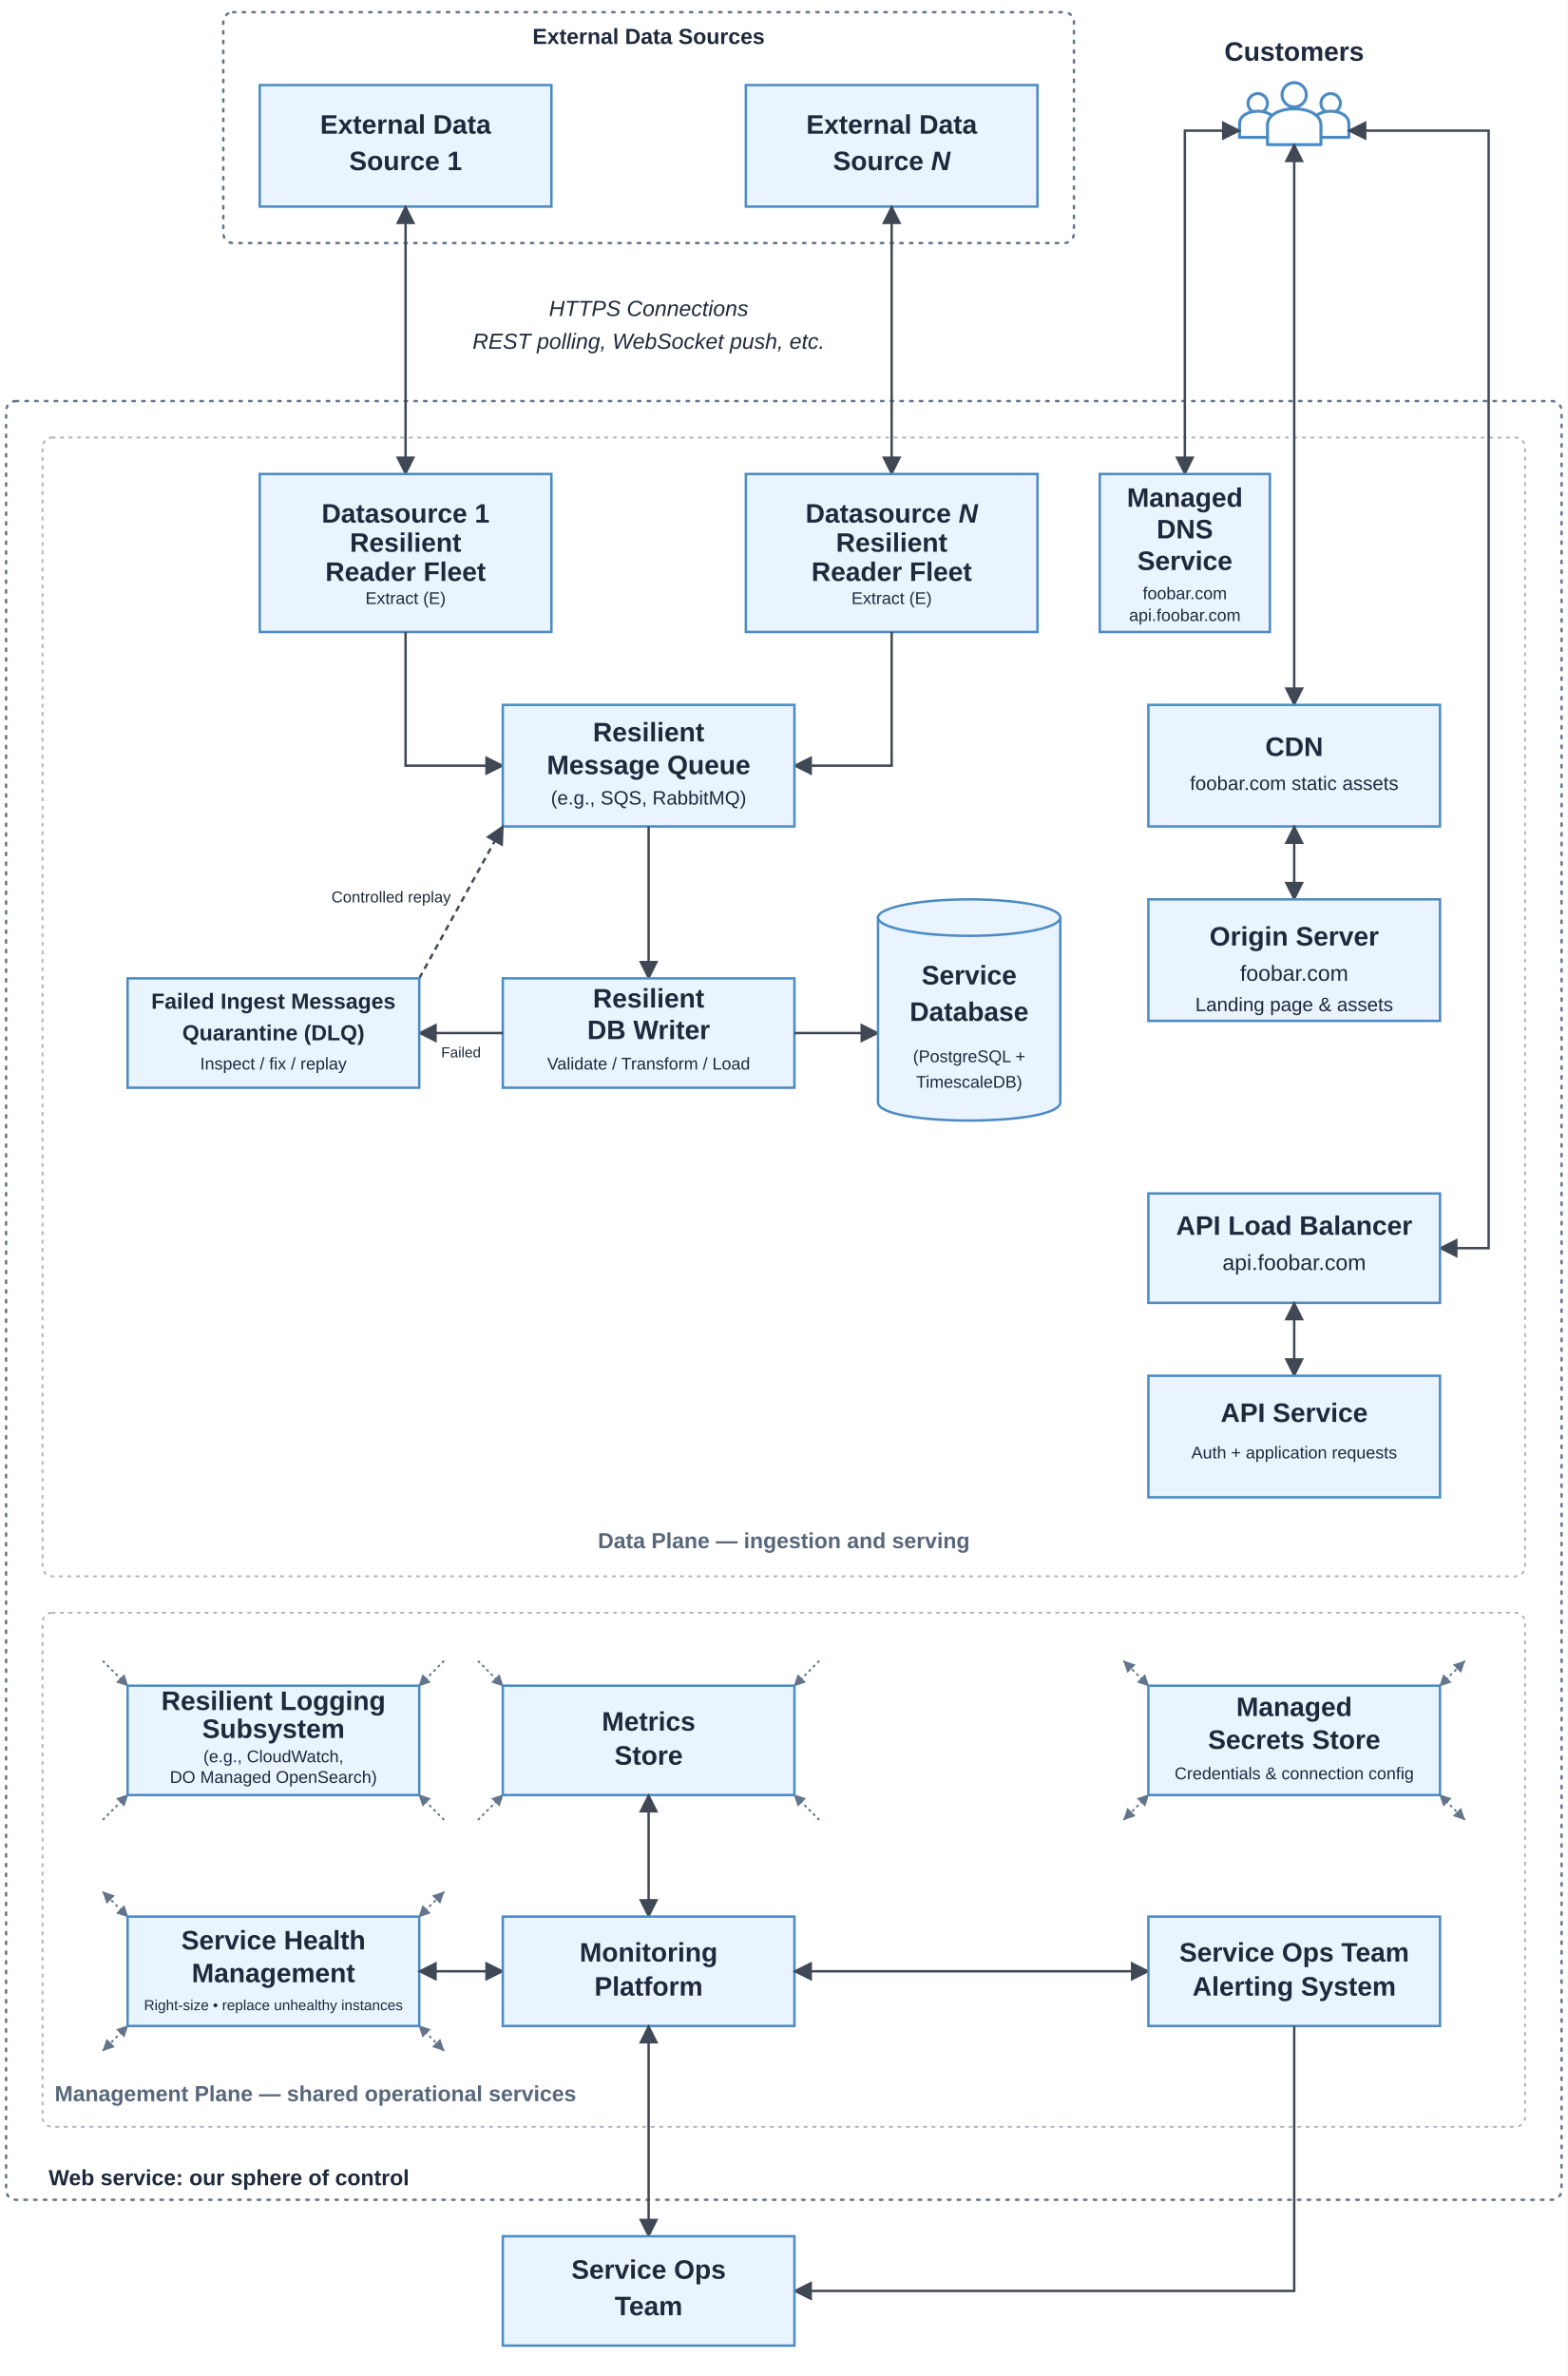
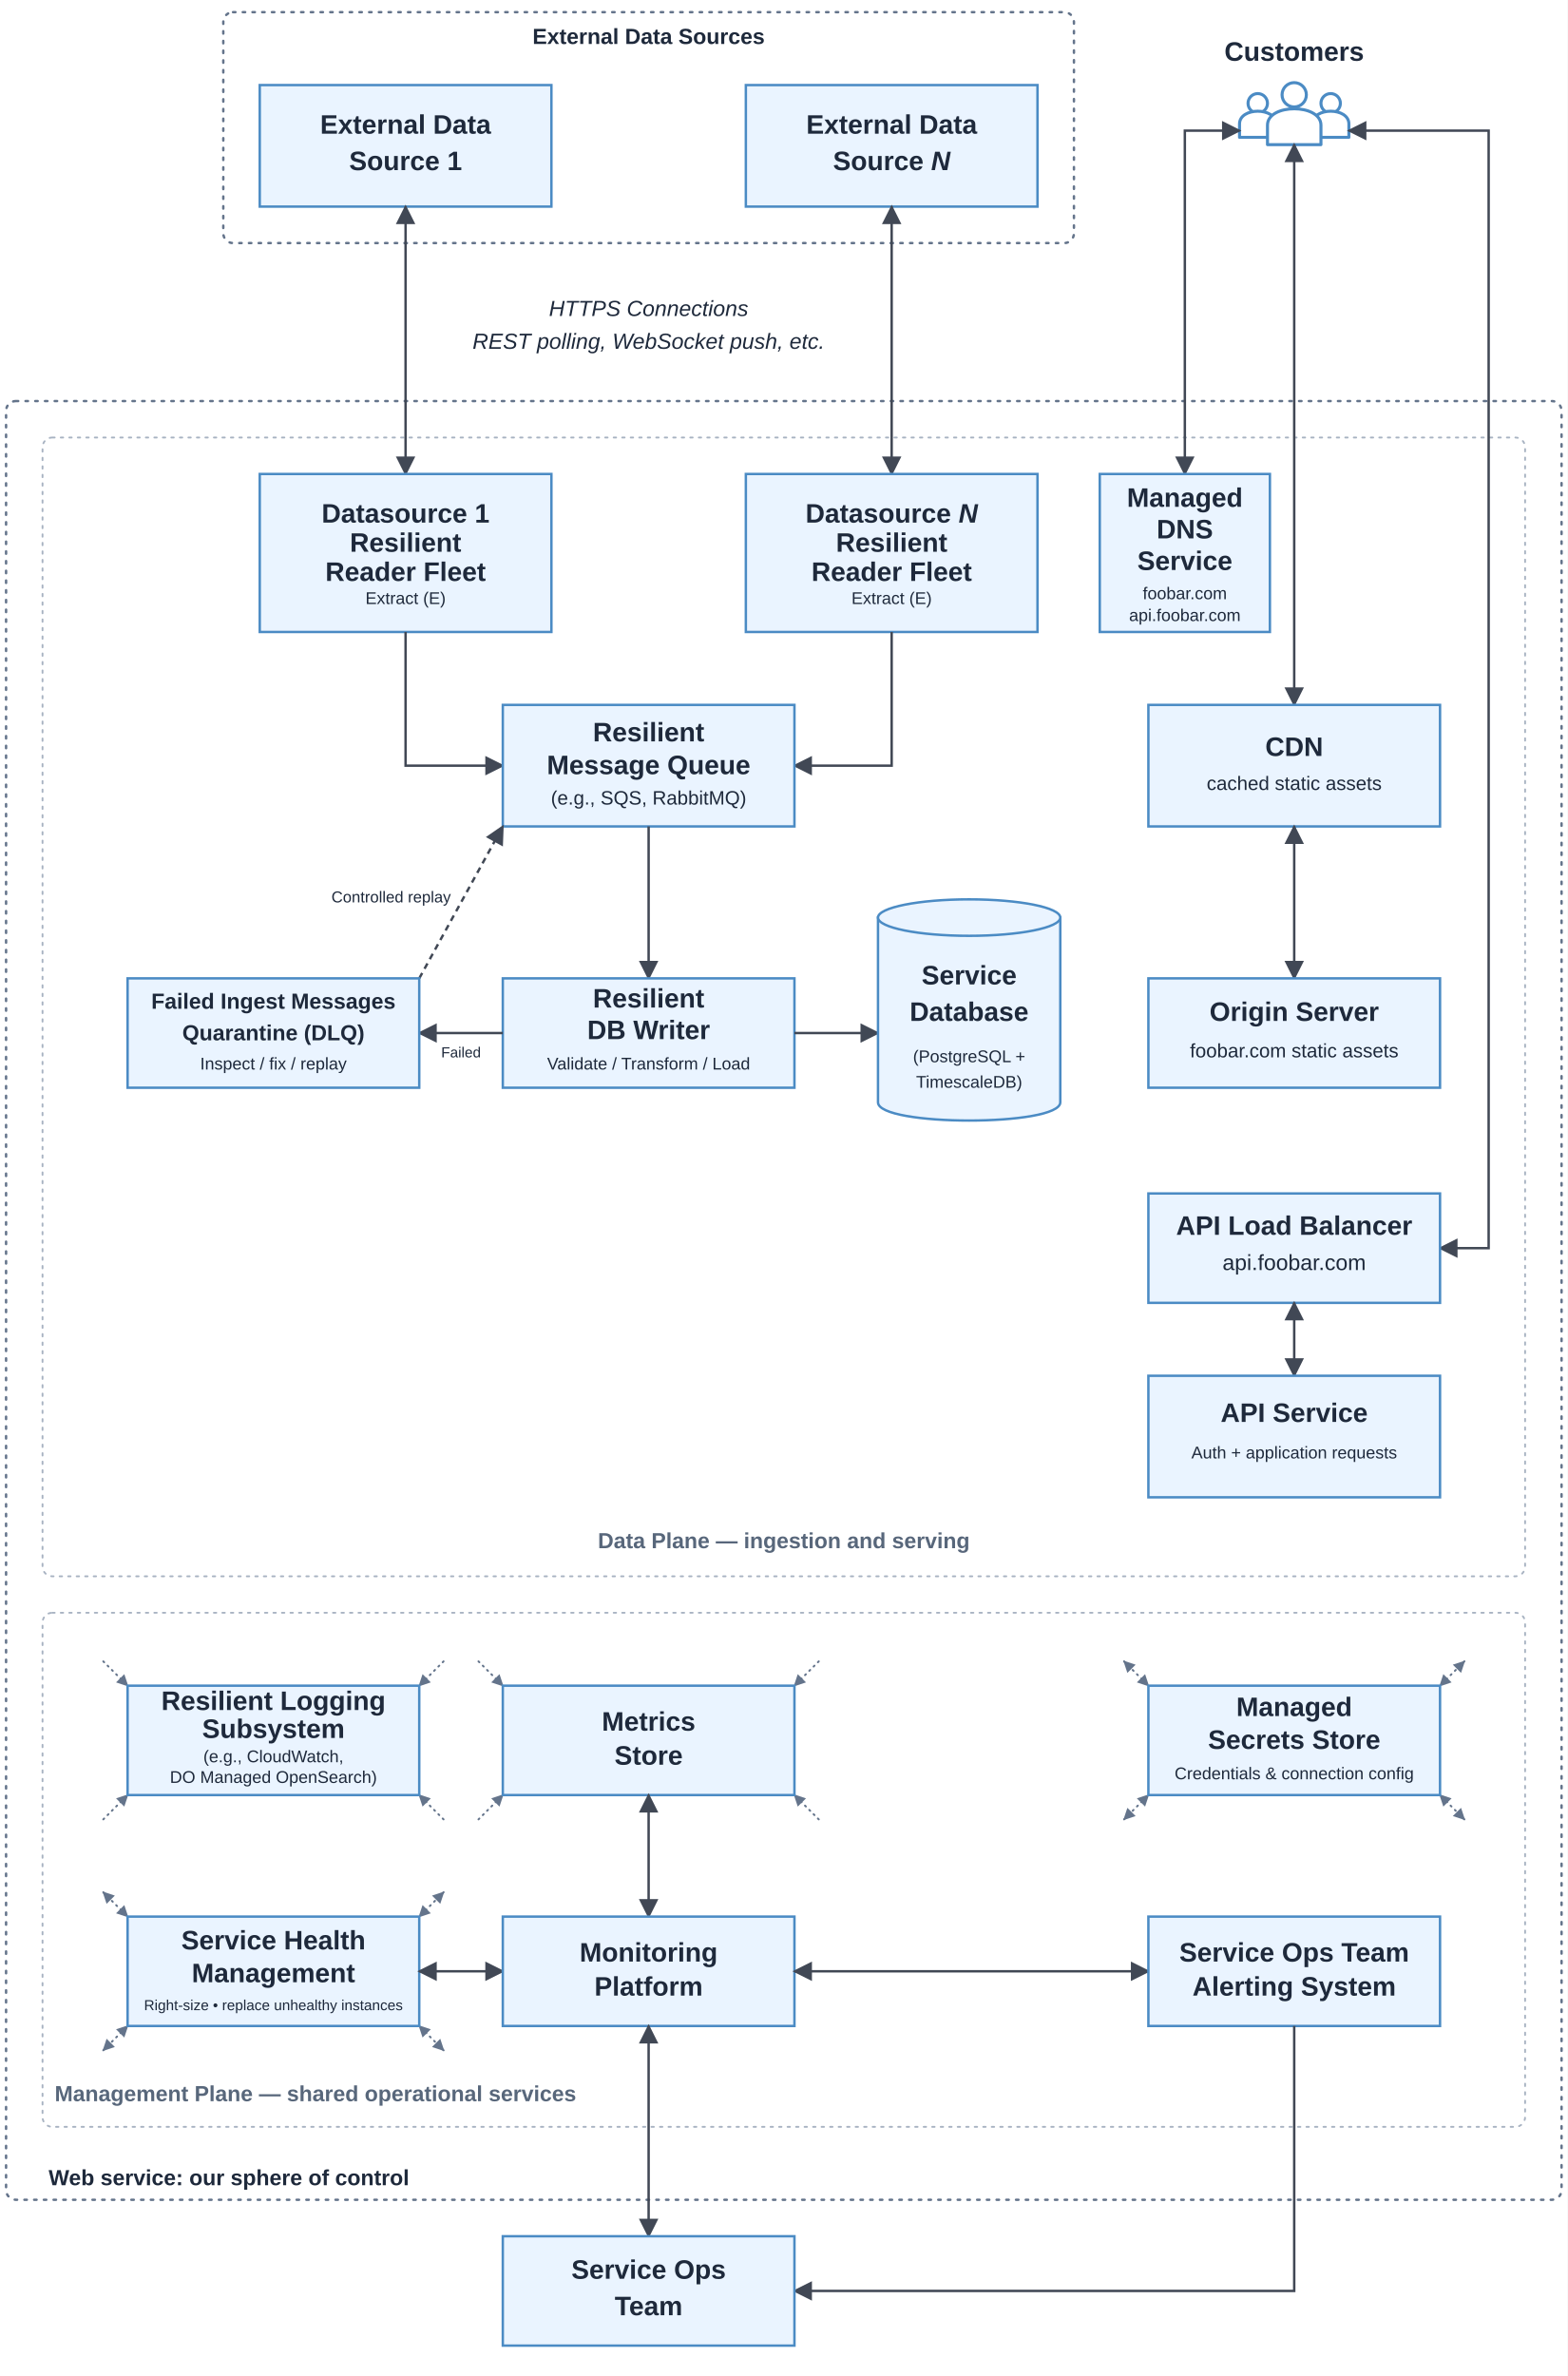
<svg xmlns="http://www.w3.org/2000/svg" width="1290" height="1955" viewBox="0 0 1290 1955" role="img" aria-labelledby="diagram-title diagram-description">
  <defs>
    <marker id="arrow" viewBox="0 0 10 10" refX="9" refY="5" markerWidth="8" markerHeight="8" orient="auto-start-reverse">
      <path d="M 0 0 L 10 5 L 0 10 Z" fill="#414855" />
    </marker>
    <marker id="log-arrow" viewBox="0 0 10 10" refX="9" refY="5" markerWidth="6" markerHeight="6" orient="auto-start-reverse">
      <path d="M 0 0 L 10 5 L 0 10 Z" fill="#64748b" />
    </marker>
  </defs>
  <style>
    text { font-family: Arial, Helvetica, sans-serif; fill: #1e293b; text-anchor: middle; }
    .plane { fill: none; stroke: #a8b3c2; stroke-width: 1.5; stroke-dasharray: 2 5; stroke-linecap: round; }
    .plane-label { font-size: 18px; font-weight: 600; fill: #58677b; }
    .node { fill: #eaf4ff; stroke: #4b8bc4; stroke-width: 2; }
    .title { font-size: 22px; font-weight: 600; }
    .detail { font-size: 18px; }
    .small { font-size: 16px; }
    .flow { fill: none; stroke: #414855; stroke-width: 2; marker-end: url(#arrow); }
    .both { marker-start: url(#arrow); }
    .replay { stroke-dasharray: 5 4; }
    .secrets-flow, .control-flow { fill: none; stroke: #64748b; stroke-width: 1.6; stroke-dasharray: 1 4; stroke-linecap: round; marker-start: url(#log-arrow); marker-end: url(#log-arrow); }
    .log-flow, .metric-flow { fill: none; stroke: #64748b; stroke-width: 1.6; stroke-dasharray: 1 4; stroke-linecap: round; marker-end: url(#log-arrow); }
  </style>
  <rect width="1290" height="1955" fill="#ffffff" />
  <g aria-label="External Data Sources">
    <rect x="183.75" y="10" width="700" height="190" rx="8" fill="none" stroke="#64748b" stroke-width="2" stroke-dasharray="2 6" stroke-linecap="round" />
    <text x="533.75" y="40" dominant-baseline="text-after-edge" style="font-size: 18px; font-weight: 600;">External Data Sources</text>
  </g>
  <g transform="translate(0, 30)">
    <g aria-label="External Data Source 1">
      <rect class="node" x="213.75" y="40" width="240" height="100" />
      <text class="title" x="333.75" y="80">External Data</text>
      <text class="title" x="333.75" y="110">Source 1</text>
    </g>
    <g aria-label="External Data Source N">
      <rect class="node" x="613.75" y="40" width="240" height="100" />
      <text class="title" x="733.75" y="80">External Data</text>
      <text class="title" x="733.75" y="110">Source <tspan font-style="italic">N</tspan>
      </text>
    </g>
    <g aria-label="Customers: multiple people">
      <g transform="translate(1065, 55)" fill="#ffffff" stroke="#4b8bc4" stroke-width="2.5" stroke-linecap="round" stroke-linejoin="round" aria-hidden="true">
        <circle cx="-30" cy="0" r="8" />
        <path d="M -45 28 V 17 C -45 3 -15 3 -15 17 V 28 Z" />
        <circle cx="30" cy="0" r="8" />
        <path d="M 15 28 V 17 C 15 3 45 3 45 17 V 28 Z" />
        <circle cx="0" cy="-7" r="10" />
        <path d="M -22 34 V 18 C -22 0 22 0 22 18 V 34 Z" />
      </g>
      <text class="title" x="1065" y="20">Customers</text>
    </g>
    <g transform="translate(0, 50)">
      <rect x="5" y="250" width="1280" height="1480" rx="8" fill="none" stroke="#64748b" stroke-width="2" stroke-dasharray="2 6" stroke-linecap="round" />
      <text x="40" y="1718" style="text-anchor: start; font-size: 18px; font-weight: 600;">Web service: our sphere of control</text>
      <g aria-label="Data Plane: ingestion and serving">
        <rect class="plane" x="35" y="280" width="1220" height="937" rx="8" />
        <text class="plane-label" x="645" y="1182" dominant-baseline="text-before-edge">Data Plane — ingestion and serving</text>
      </g>
      <g aria-label="Management Plane: shared operational services">
        <rect class="plane" x="35" y="1247" width="1220" height="423" rx="8" />
        <text class="plane-label" x="45" y="1637" dominant-baseline="text-before-edge" style="text-anchor: start;">Management Plane — shared operational services</text>
      </g>
      <path class="flow both" d="M 333.75 90 V 310" />
      <path class="flow both" d="M 733.75 90 V 310" />
      <g aria-label="HTTPS Connections: REST polling, WebSocket push, etc." font-style="italic">
        <text class="detail" x="533.75" y="180">HTTPS Connections</text>
        <text class="detail" x="533.75" y="207">REST polling, WebSocket push, etc.</text>
      </g>
      <path class="flow both" d="M 1065 39 V 500" />
      <path class="flow both" d="M 1020 27.5 H 975 V 310" />
      <path class="flow both" d="M 1110 27.5 H 1225 V 947 H 1185" />
      <g transform="translate(0, 30)">
        <g aria-label="Datasource 1 Resilient Reader Fleet">
          <rect class="node" x="213.75" y="280" width="240" height="130" />
          <text class="title" x="333.75" y="320">Datasource 1</text>
          <text class="title" x="333.75" y="344">Resilient</text>
          <text class="title" x="333.75" y="368">Reader Fleet</text>
          <text x="333.75" y="387" style="font-size: 14px;">Extract (E)</text>
        </g>
        <g aria-label="Datasource N Resilient Reader Fleet">
          <rect class="node" x="613.75" y="280" width="240" height="130" />
          <text class="title" x="733.75" y="320">Datasource <tspan font-style="italic">N</tspan>
          </text>
          <text class="title" x="733.75" y="344">Resilient</text>
          <text class="title" x="733.75" y="368">Reader Fleet</text>
          <text x="733.75" y="387" style="font-size: 14px;">Extract (E)</text>
        </g>
        <g aria-label="Managed DNS Service for foobar.com and api.foobar.com, lookaside lookup">
          <rect class="node" x="905" y="280" width="140" height="130" />
          <text class="title" x="975" y="307">Managed</text>
          <text class="title" x="975" y="333">DNS</text>
          <text class="title" x="975" y="359">Service</text>
          <text x="975" y="383" style="font-size: 14px;">foobar.com</text>
          <text x="975" y="401" style="font-size: 14px;">api.foobar.com</text>
        </g>
        <path class="flow" d="M 333.75 410 V 520 H 413.75" />
        <path class="flow" d="M 733.75 410 V 520 H 653.75" />
        <g transform="translate(0, 30)">
-           <g aria-label="CDN for foobar.com static assets">
+           <g aria-label="CDN for cached static assets">
            <rect class="node" x="945" y="440" width="240" height="100" />
            <text class="title" x="1065" y="482">CDN</text>
-             <text class="small" x="1065" y="510">foobar.com static assets</text>
-           </g>
-           <path class="flow both" d="M 1065 540 V 600" />
+             <text class="small" x="1065" y="510">cached static assets</text>
+           </g>
+           <path class="flow both" d="M 1065 540 V 665" />
          <g aria-label="Resilient message queue">
            <rect class="node" x="413.75" y="440" width="240" height="100" />
            <text class="title" x="533.75" y="470">Resilient</text>
            <text class="title" x="533.75" y="497">Message Queue</text>
            <text class="small" x="533.75" y="522">(e.g., SQS, RabbitMQ)</text>
          </g>
-           <g aria-label="Origin Server for foobar.com">
-             <rect class="node" x="945" y="600" width="240" height="100" />
-             <text class="title" x="1065" y="638">Origin Server</text>
-             <text class="detail" x="1065" y="667">foobar.com</text>
-             <text class="small" x="1065" y="692">Landing page &amp; assets</text>
+           <g aria-label="Origin Server for foobar.com static assets">
+             <rect class="node" x="945" y="665" width="240" height="90" />
+             <text class="title" x="1065" y="700">Origin Server</text>
+             <text class="small" x="1065" y="730">foobar.com static assets</text>
          </g>
          <path class="flow" d="M 533.75 540 V 665" />
          <g aria-label="Resilient database writer">
            <rect class="node" x="413.75" y="665" width="240" height="90" />
            <text class="title" x="533.75" y="689">Resilient</text>
            <text class="title" x="533.75" y="715">DB Writer</text>
            <text x="533.75" y="740" style="font-size: 14px;">Validate / Transform / Load</text>
          </g>
          <path class="flow" d="M 413.75 710 H 345" />
          <text x="379.375" y="730" style="font-size: 12px;">Failed</text>
          <path class="flow replay" d="M 345 665 L 413.75 540" />
          <text x="321.875" y="602.5" style="font-size: 13px;">Controlled replay</text>
          <g aria-label="Failed Ingest Messages / Quarantine, dead-letter queue">
            <rect class="node" x="105" y="665" width="240" height="90" />
            <text x="225" y="690" style="font-size: 18px; font-weight: 600;">Failed Ingest Messages</text>
            <text x="225" y="716" style="font-size: 18px; font-weight: 600;">Quarantine (DLQ)</text>
            <text x="225" y="740" style="font-size: 14px;">Inspect / fix / replay</text>
          </g>
          <path class="flow" d="M 653.75 710 H 722.5" />
          <g aria-label="Service database, PostgreSQL and TimescaleDB">
            <path class="node" d="M 722.5 615 V 767 C 722.5 787 872.5 787 872.5 767 V 615 Z" />
            <ellipse class="node" cx="797.5" cy="615" rx="75" ry="15" />
            <text class="title" x="797.5" y="670">Service</text>
            <text class="title" x="797.5" y="700">Database</text>
            <text x="797.5" y="734" style="font-size: 14px;">(PostgreSQL +</text>
            <text x="797.5" y="755" style="font-size: 14px;">TimescaleDB)</text>
          </g>
          <g aria-label="API Load Balancer for api.foobar.com">
            <rect class="node" x="945" y="842" width="240" height="90" />
            <text class="title" x="1065" y="876">API Load Balancer</text>
            <text class="detail" x="1065" y="905">api.foobar.com</text>
          </g>
          <path class="flow both" d="M 1065 932 V 992" />
          <g aria-label="API Service: multiple server instances">
            <rect class="node" x="945" y="992" width="240" height="100" />
            <text class="title" x="1065" y="1030">API Service</text>
            <text x="1065" y="1060" style="font-size: 14px;">Auth + application requests</text>
          </g>
          <g transform="translate(255, 617)">
            <g aria-label="Components request and receive credentials from the Managed Secrets Store">
              <path class="secrets-flow" d="M 670 610 L 690 630" />
              <path class="secrets-flow" d="M 950 610 L 930 630" />
              <path class="secrets-flow" d="M 670 740 L 690 720" />
              <path class="secrets-flow" d="M 950 740 L 930 720" />
            </g>
            <g aria-label="Managed Secrets Store: credentials and connection configuration">
              <rect class="node" x="690" y="630" width="240" height="90" />
              <text class="title" x="810" y="655">Managed</text>
              <text class="title" x="810" y="682">Secrets Store</text>
              <text x="810" y="707" style="font-size: 14px;">Credentials &amp; connection config</text>
            </g>
          </g>
          <g transform="translate(-552.5, 617)">
            <g aria-label="Every component sends logs to the Resilient Logging Subsystem">
              <path class="log-flow" d="M 637.5 610 L 657.5 630" />
              <path class="log-flow" d="M 917.5 610 L 897.5 630" />
              <path class="log-flow" d="M 637.5 740 L 657.5 720" />
              <path class="log-flow" d="M 917.5 740 L 897.5 720" />
            </g>
            <g aria-label="Resilient Logging Subsystem">
              <rect class="node" x="657.5" y="630" width="240" height="90" />
              <text class="title" x="777.5" y="650">Resilient Logging</text>
              <text class="title" x="777.5" y="673">Subsystem</text>
              <text x="777.5" y="693" style="font-size: 14px;">(e.g., CloudWatch,</text>
              <text x="777.5" y="710" style="font-size: 14px;">DO Managed OpenSearch)</text>
            </g>
          </g>
          <g transform="translate(348.75, 107)">
            <g aria-label="Metrics from every component reach the shared Metrics Store">
              <path class="metric-flow" d="M 45 1120 L 65 1140" />
              <path class="metric-flow" d="M 325 1120 L 305 1140" />
              <path class="metric-flow" d="M 45 1250 L 65 1230" />
              <path class="metric-flow" d="M 325 1250 L 305 1230" />
            </g>
            <g aria-label="Metrics Store">
              <rect class="node" x="65" y="1140" width="240" height="90" />
              <text class="title" x="185" y="1177">Metrics</text>
              <text class="title" x="185" y="1205">Store</text>
            </g>
          </g>
          <path class="flow both" d="M 533.75 1337 V 1437" />
          <g transform="translate(0, 297)">
            <g aria-label="Service Health Management: workload control and status">
              <path class="control-flow" d="M 85 1120 L 105 1140" />
              <path class="control-flow" d="M 365 1120 L 345 1140" />
              <path class="control-flow" d="M 85 1250 L 105 1230" />
              <path class="control-flow" d="M 365 1250 L 345 1230" />
            </g>
            <g aria-label="Service Health Management: right-size and replace unhealthy instances">
              <rect class="node" x="105" y="1140" width="240" height="90" />
              <text class="title" x="225" y="1167">Service Health</text>
              <text class="title" x="225" y="1194">Management</text>
              <text x="225" y="1217" style="font-size: 12px;">Right-size • replace unhealthy instances</text>
            </g>
            <path class="flow both" d="M 345 1185 H 413.75" />
            <g aria-label="Monitoring Platform">
              <rect class="node" x="413.75" y="1140" width="240" height="90" />
              <text class="title" x="533.75" y="1177">Monitoring</text>
              <text class="title" x="533.75" y="1205">Platform</text>
            </g>
            <path class="flow both" d="M 653.75 1185 H 945" />
            <g aria-label="Service Ops Team Alerting System">
              <rect class="node" x="945" y="1140" width="240" height="90" />
              <text class="title" x="1065" y="1177">Service Ops Team</text>
              <text class="title" x="1065" y="1205">Alerting System</text>
            </g>
          </g>
          <path class="flow both" d="M 533.75 1527 V 1700" />
          <path class="flow" d="M 1065 1527 V 1745 H 653.75" />
          <g aria-label="Service Ops Team">
            <rect class="node" x="413.75" y="1700" width="240" height="90" />
            <text class="title" x="533.75" y="1735">Service Ops</text>
            <text class="title" x="533.75" y="1765">Team</text>
          </g>
        </g>
      </g>
    </g>
  </g>
</svg>
